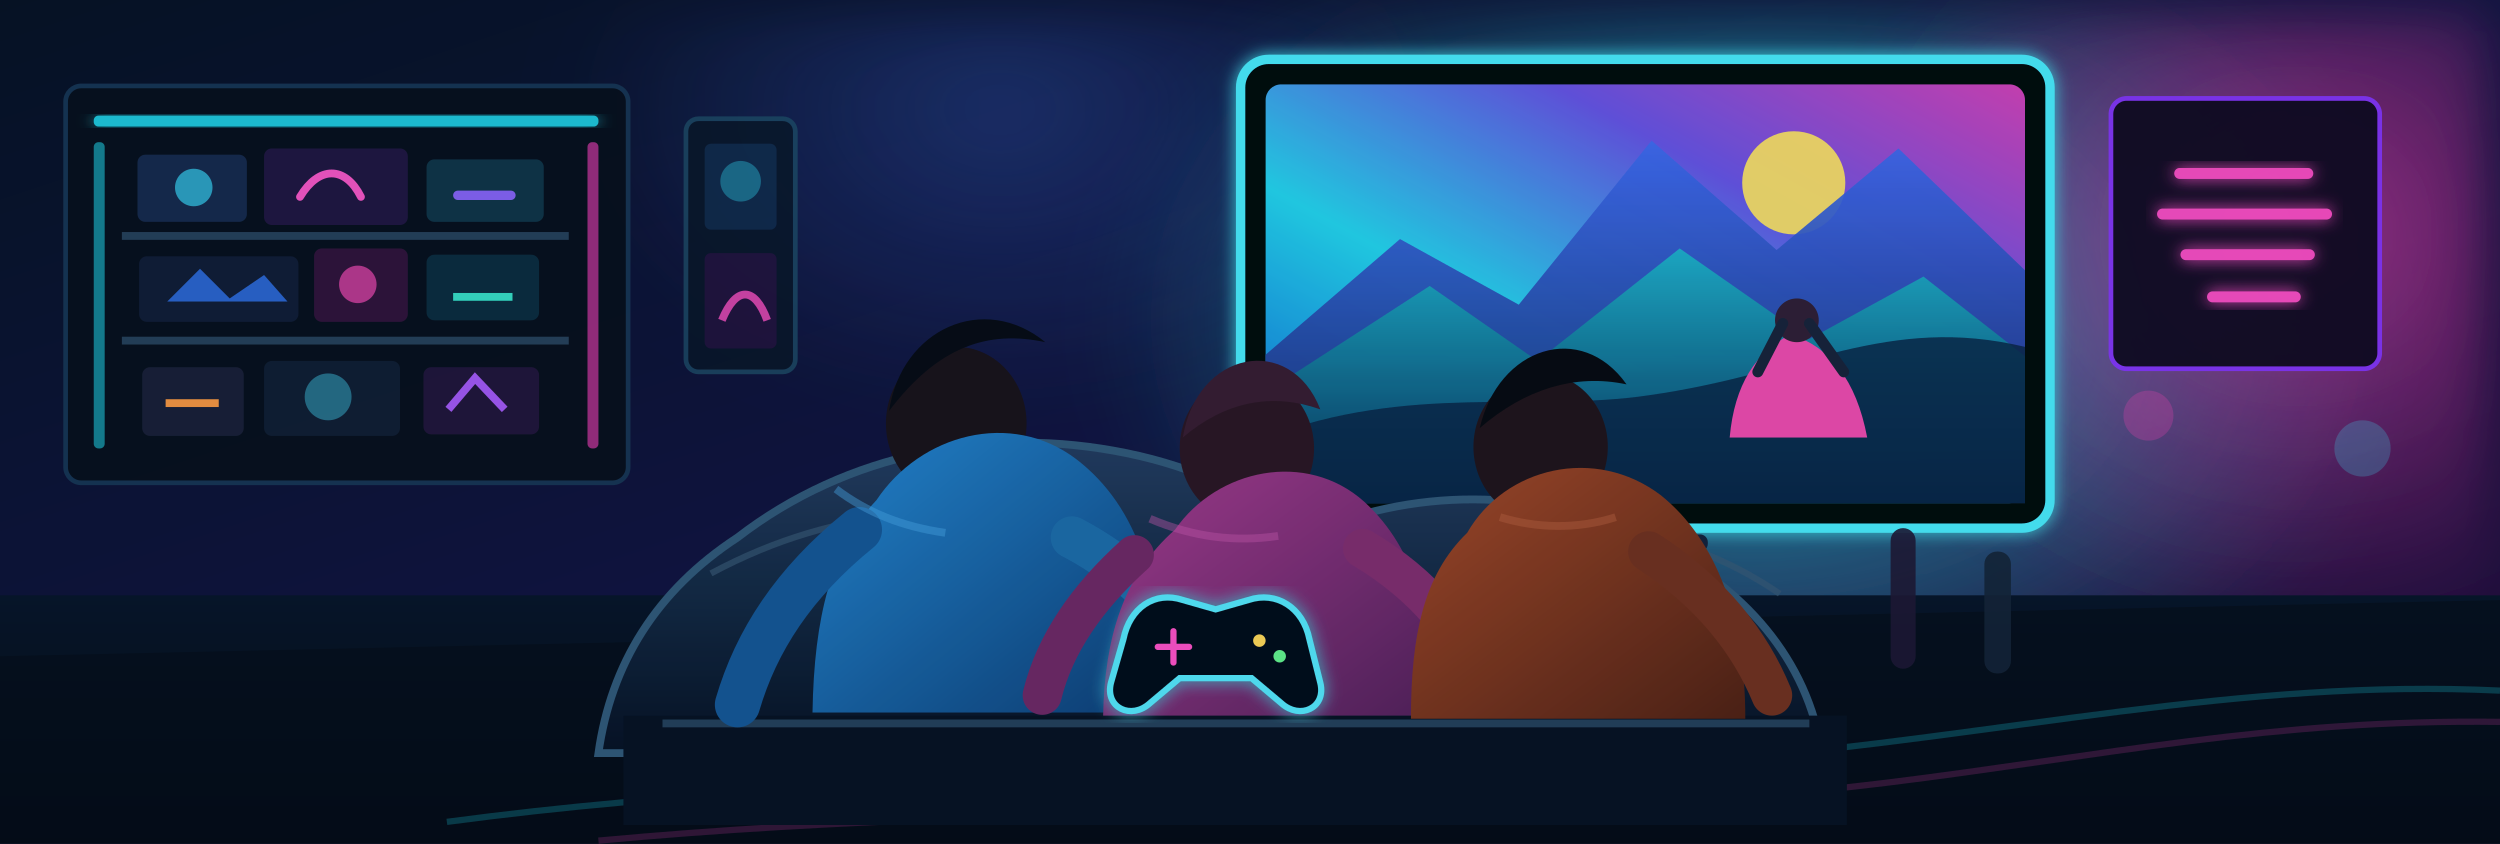
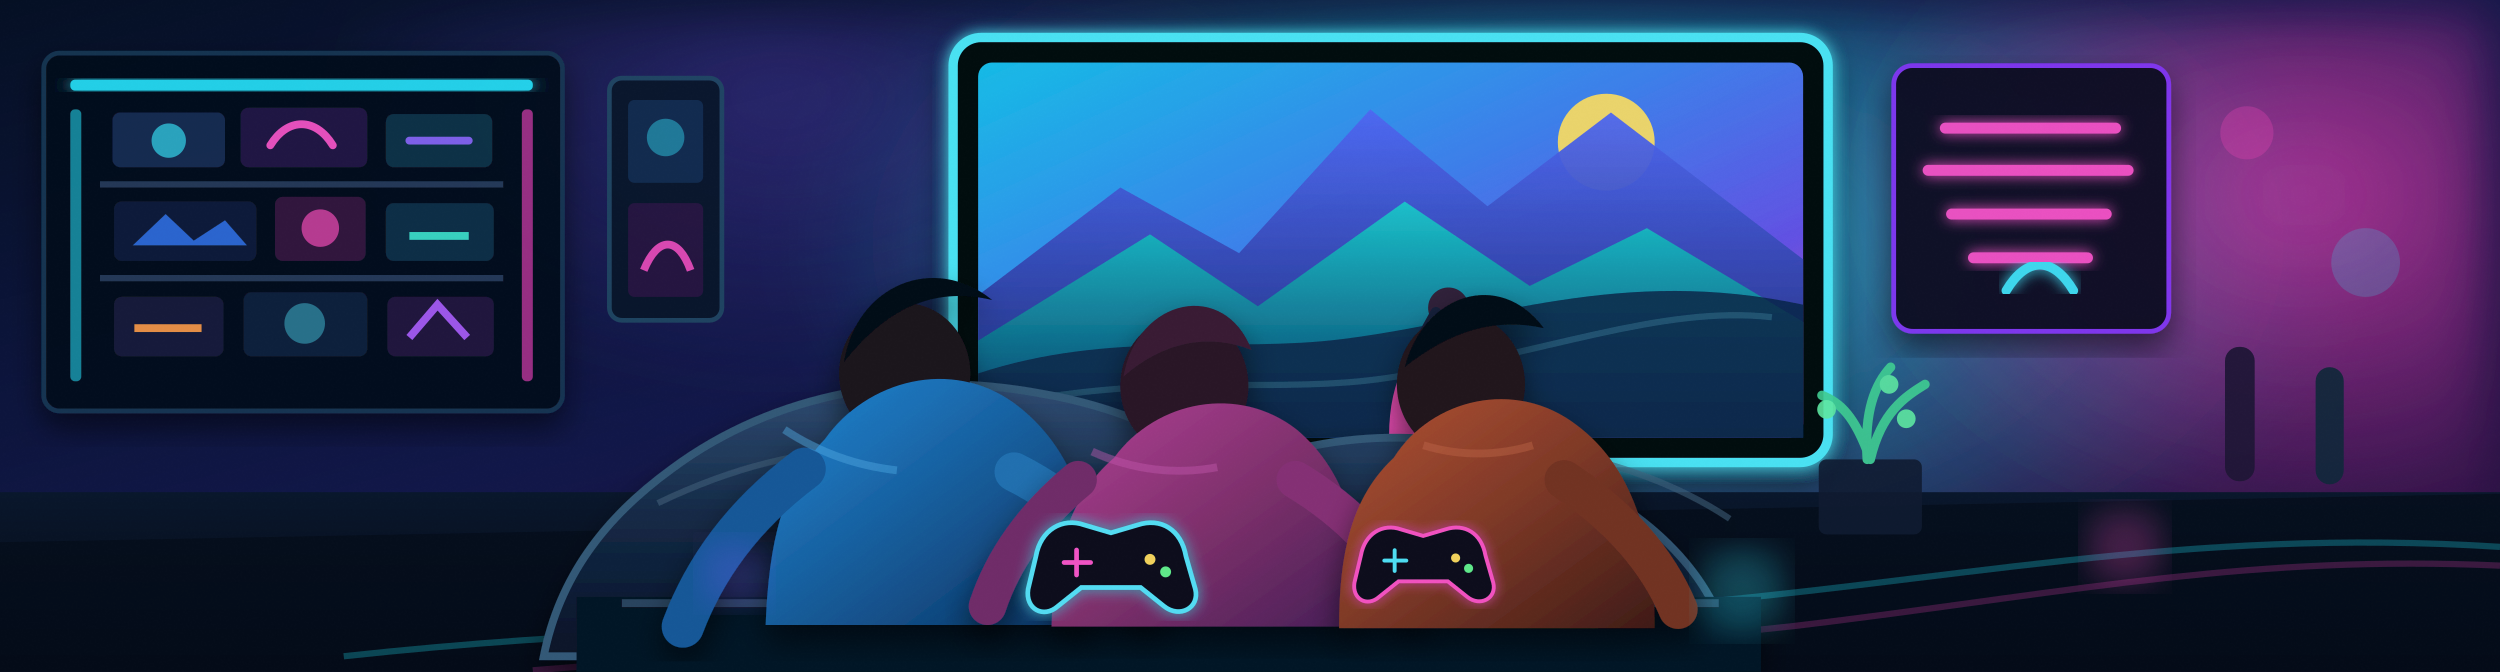
- <svg xmlns="http://www.w3.org/2000/svg" viewBox="0 0 1600 540" role="img" aria-labelledby="title desc">
+ <svg xmlns="http://www.w3.org/2000/svg" viewBox="0 0 1600 430" role="img" aria-labelledby="title desc">
  <defs>
    <linearGradient id="wall" x1="0" y1="0" x2="1" y2="1">
-       <stop stop-color="#061226" />
-       <stop offset=".48" stop-color="#101442" />
-       <stop offset="1" stop-color="#280b3d" />
+       <stop stop-color="#041024" />
+       <stop offset=".45" stop-color="#11174b" />
+       <stop offset="1" stop-color="#310e43" />
    </linearGradient>
    <linearGradient id="floor" x1="0" y1="0" x2="0" y2="1">
-       <stop stop-color="#07162b" />
-       <stop offset="1" stop-color="#020914" />
-     </linearGradient>
-     <linearGradient id="screen" x1="0" y1="1" x2="1" y2="0">
-       <stop stop-color="#0f5fd9" />
-       <stop offset=".38" stop-color="#23d6f1" />
-       <stop offset=".69" stop-color="#6655e8" />
-       <stop offset="1" stop-color="#d342bb" />
-     </linearGradient>
-     <linearGradient id="mountain1" x1="0" y1="1" x2="0" y2="0">
-       <stop stop-color="#132b68" />
-       <stop offset="1" stop-color="#3d6cf5" />
-     </linearGradient>
-     <linearGradient id="mountain2" x1="0" y1="1" x2="0" y2="0">
-       <stop stop-color="#062f58" />
-       <stop offset="1" stop-color="#1cb7d0" />
+       <stop stop-color="#09172c" />
+       <stop offset="1" stop-color="#020711" />
+     </linearGradient>
+     <linearGradient id="screenSky" x1="0" y1="0" x2="1" y2="1">
+       <stop stop-color="#17c6f2" />
+       <stop offset=".38" stop-color="#3b8df7" />
+       <stop offset=".73" stop-color="#6755ef" />
+       <stop offset="1" stop-color="#dc4ab7" />
+     </linearGradient>
+     <linearGradient id="mountainA" x1="0" y1="1" x2="0" y2="0">
+       <stop stop-color="#17266e" />
+       <stop offset="1" stop-color="#536dff" />
+     </linearGradient>
+     <linearGradient id="mountainB" x1="0" y1="1" x2="0" y2="0">
+       <stop stop-color="#073b67" />
+       <stop offset="1" stop-color="#1bd0d5" />
    </linearGradient>
    <linearGradient id="sofa" x1="0" y1="0" x2="0" y2="1">
-       <stop stop-color="#233d63" />
-       <stop offset=".55" stop-color="#112742" />
-       <stop offset="1" stop-color="#071226" />
-     </linearGradient>
-     <linearGradient id="hoodieBlue" x1="0" y1="0" x2="1" y2="1">
-       <stop stop-color="#248bd9" />
-       <stop offset="1" stop-color="#0d3f78" />
-     </linearGradient>
-     <linearGradient id="hoodiePink" x1="0" y1="0" x2="1" y2="1">
-       <stop stop-color="#a73c93" />
-       <stop offset="1" stop-color="#54225e" />
-     </linearGradient>
-     <linearGradient id="hoodieRust" x1="0" y1="0" x2="1" y2="1">
-       <stop stop-color="#a54a2b" />
-       <stop offset="1" stop-color="#502216" />
+       <stop stop-color="#315077" />
+       <stop offset=".48" stop-color="#142b49" />
+       <stop offset="1" stop-color="#071327" />
+     </linearGradient>
+     <linearGradient id="blueHood" x1="0" y1="0" x2="1" y2="1">
+       <stop stop-color="#238ee0" />
+       <stop offset=".5" stop-color="#1762a3" />
+       <stop offset="1" stop-color="#0a3566" />
+     </linearGradient>
+     <linearGradient id="pinkHood" x1="0" y1="0" x2="1" y2="1">
+       <stop stop-color="#bb429e" />
+       <stop offset=".52" stop-color="#853270" />
+       <stop offset="1" stop-color="#4a205a" />
+     </linearGradient>
+     <linearGradient id="rustHood" x1="0" y1="0" x2="1" y2="1">
+       <stop stop-color="#bc5735" />
+       <stop offset=".5" stop-color="#853b27" />
+       <stop offset="1" stop-color="#421c17" />
    </linearGradient>
    <radialGradient id="cyanGlow">
-       <stop stop-color="#35ebff" stop-opacity=".7" />
-       <stop offset="1" stop-color="#35ebff" stop-opacity="0" />
+       <stop stop-color="#2ceaff" stop-opacity=".78" />
+       <stop offset="1" stop-color="#2ceaff" stop-opacity="0" />
    </radialGradient>
    <radialGradient id="pinkGlow">
-       <stop stop-color="#ff40bd" stop-opacity=".6" />
-       <stop offset="1" stop-color="#ff40bd" stop-opacity="0" />
+       <stop stop-color="#ff43c5" stop-opacity=".66" />
+       <stop offset="1" stop-color="#ff43c5" stop-opacity="0" />
    </radialGradient>
-     <radialGradient id="blueGlow">
-       <stop stop-color="#4478ff" stop-opacity=".55" />
-       <stop offset="1" stop-color="#4478ff" stop-opacity="0" />
+     <radialGradient id="violetGlow">
+       <stop stop-color="#7856ff" stop-opacity=".55" />
+       <stop offset="1" stop-color="#7856ff" stop-opacity="0" />
    </radialGradient>
    <filter id="blur24">
      <feGaussianBlur stdDeviation="24" />
    </filter>
-     <filter id="blur10">
-       <feGaussianBlur stdDeviation="10" />
+     <filter id="blur12">
+       <feGaussianBlur stdDeviation="12" />
    </filter>
    <filter id="glow">
-       <feGaussianBlur stdDeviation="5" result="b" />
+       <feGaussianBlur stdDeviation="4.5" result="b" />
      <feMerge>
        <feMergeNode in="b" />
        <feMergeNode in="SourceGraphic" />
      </feMerge>
    </filter>
-     <filter id="soft">
-       <feGaussianBlur stdDeviation="1.1" />
+     <filter id="shadow">
+       <feDropShadow dx="0" dy="10" stdDeviation="10" flood-color="#000" flood-opacity=".55" />
+     </filter>
+     <filter id="grain" x="-10%" y="-10%" width="120%" height="120%">
+       <feTurbulence type="fractalNoise" baseFrequency=".75" numOctaves="2" seed="8" result="n" />
+       <feColorMatrix in="n" type="saturate" values="0" result="m" />
+       <feComponentTransfer in="m">
+         <feFuncA type="table" tableValues="0 .085" />
+       </feComponentTransfer>
    </filter>
  </defs>
-   <rect width="1600" height="540" fill="url(#wall)" />
-   <ellipse cx="1125" cy="205" rx="420" ry="290" fill="url(#cyanGlow)" filter="url(#blur24)" />
-   <ellipse cx="1470" cy="150" rx="300" ry="260" fill="url(#pinkGlow)" filter="url(#blur24)" />
-   <ellipse cx="640" cy="70" rx="280" ry="190" fill="url(#blueGlow)" filter="url(#blur24)" opacity=".52" />
-   <g opacity=".96">
-     <rect x="42" y="55" width="360" height="254" rx="10" fill="#07101e" stroke="#173657" stroke-width="3" />
-     <rect x="60" y="74" width="323" height="7" rx="3" fill="#22e8ff" opacity=".88" filter="url(#glow)" />
-     <rect x="60" y="91" width="7" height="196" rx="3" fill="#22e8ff" opacity=".55" />
-     <rect x="376" y="91" width="7" height="196" rx="3" fill="#ff42c5" opacity=".62" />
-     <path d="M78 151h286M78 218h286" stroke="#27435e" stroke-width="5" />
-     <g>
-       <rect x="88" y="99" width="70" height="43" rx="5" fill="#172b50" />
-       <rect x="169" y="95" width="92" height="49" rx="5" fill="#211744" />
-       <rect x="273" y="102" width="75" height="40" rx="5" fill="#10364b" />
-       <circle cx="124" cy="120" r="12" fill="#39ddff" opacity=".7" />
-       <path d="M192 126c12-20 29-20 39 0" fill="none" stroke="#ff59cf" stroke-width="5" stroke-linecap="round" />
-       <path d="M293 125h34" stroke="#8a67ff" stroke-width="6" stroke-linecap="round" />
-     </g>
-     <g>
-       <rect x="89" y="164" width="102" height="42" rx="5" fill="#111d38" />
-       <rect x="201" y="159" width="60" height="47" rx="5" fill="#32143d" />
-       <rect x="273" y="163" width="72" height="42" rx="5" fill="#0b2d42" />
-       <path d="M107 193l21-21 19 19 22-15 15 17z" fill="#2c68d6" />
-       <circle cx="229" cy="182" r="12" fill="#fa4ab9" opacity=".72" />
-       <path d="M290 190h38" stroke="#39e6cf" stroke-width="5" />
-     </g>
-     <g>
-       <rect x="91" y="235" width="65" height="44" rx="5" fill="#1a2039" />
-       <rect x="169" y="231" width="87" height="48" rx="5" fill="#101e35" />
-       <rect x="271" y="235" width="74" height="43" rx="5" fill="#21163d" />
-       <path d="M106 258h34" stroke="#ff9c45" stroke-width="5" />
-       <circle cx="210" cy="254" r="15" fill="#46ddff" opacity=".44" />
-       <path d="M287 262l17-20 19 20" fill="none" stroke="#a95cff" stroke-width="5" />
-     </g>
-   </g>
-   <g opacity=".82">
-     <rect x="439" y="76" width="70" height="162" rx="8" fill="#09172a" stroke="#1d4c69" stroke-width="3" />
-     <rect x="451" y="92" width="46" height="55" rx="4" fill="#102d4e" />
-     <circle cx="474" cy="116" r="13" fill="#31e4ff" opacity=".45" />
-     <rect x="451" y="162" width="46" height="61" rx="4" fill="#251340" />
-     <path d="M462 205c9-22 21-22 29 0" fill="none" stroke="#ff4fc5" stroke-width="5" />
-   </g>
-   <g>
-     <rect x="794" y="38" width="518" height="300" rx="18" fill="#020711" stroke="#49edff" stroke-width="6" filter="url(#glow)" />
-     <rect x="810" y="54" width="486" height="268" rx="10" fill="url(#screen)" />
-     <circle cx="1148" cy="117" r="33" fill="#ffe765" opacity=".92" />
-     <path d="M810 227l86-74 76 42 85-105 80 70 78-65 81 78v149H810z" fill="url(#mountain1)" opacity=".93" />
-     <path d="M810 251l105-68 69 48 91-72 83 58 73-40 65 51v94H810z" fill="url(#mountain2)" opacity=".94" />
-     <path d="M810 280c92-35 171-16 245-27 99-14 153-52 241-31v100H810z" fill="#082447" opacity=".82" />
-     <path d="M1107 280c3-34 17-55 39-66 25 8 42 29 49 66z" fill="#ef4cb2" />
-     <circle cx="1150" cy="205" r="14" fill="#302038" />
-     <path d="M1141 207l-16 31M1158 207l22 31" stroke="#18243d" stroke-width="7" stroke-linecap="round" />
-     <rect x="1010" y="342" width="83" height="11" rx="5" fill="#13233f" />
-     <path d="M1052 339v34" stroke="#243f5e" stroke-width="10" />
-     <path d="M965 375h175" stroke="#25e9ff" stroke-width="5" filter="url(#glow)" />
+   <rect width="1600" height="430" fill="url(#wall)" />
+   <ellipse cx="1010" cy="155" rx="500" ry="265" fill="url(#cyanGlow)" filter="url(#blur24)" />
+   <ellipse cx="1475" cy="125" rx="310" ry="230" fill="url(#pinkGlow)" filter="url(#blur24)" />
+   <ellipse cx="500" cy="60" rx="300" ry="190" fill="url(#violetGlow)" filter="url(#blur24)" opacity=".55" />
+   <g opacity=".94" filter="url(#shadow)">
+     <rect x="28" y="34" width="332" height="229" rx="10" fill="#06101f" stroke="#173757" stroke-width="3" />
+     <rect x="45" y="51" width="296" height="7" rx="3" fill="#27e8ff" filter="url(#glow)" />
+     <rect x="45" y="70" width="7" height="174" rx="3" fill="#27e8ff" opacity=".6" />
+     <rect x="334" y="70" width="7" height="174" rx="3" fill="#ff45c7" opacity=".65" />
+     <path d="M64 118h258M64 178h258" stroke="#263e5c" stroke-width="4" />
+     <rect x="72" y="72" width="72" height="35" rx="5" fill="#172d55" />
+     <circle cx="108" cy="90" r="11" fill="#38e9ff" opacity=".72" />
+     <rect x="154" y="69" width="81" height="38" rx="5" fill="#231847" />
+     <path d="M173 93c11-18 29-18 40 0" fill="none" stroke="#ff59cf" stroke-width="5" stroke-linecap="round" />
+     <rect x="247" y="73" width="68" height="34" rx="5" fill="#0e354a" />
+     <path d="M262 90h38" stroke="#8b6bff" stroke-width="5" stroke-linecap="round" />
+     <rect x="73" y="129" width="91" height="38" rx="5" fill="#111f3b" />
+     <path d="M85 157l21-20 18 17 20-13 14 16z" fill="#2d6fe3" />
+     <rect x="176" y="126" width="58" height="41" rx="5" fill="#351640" />
+     <circle cx="205" cy="146" r="12" fill="#fa4cbb" opacity=".76" />
+     <rect x="247" y="130" width="69" height="37" rx="5" fill="#0c3148" />
+     <path d="M262 151h38" stroke="#3de9d1" stroke-width="5" />
+     <rect x="73" y="190" width="70" height="38" rx="5" fill="#171f3a" />
+     <path d="M86 210h43" stroke="#ff9d48" stroke-width="5" />
+     <rect x="156" y="187" width="79" height="41" rx="5" fill="#10223c" />
+     <circle cx="195" cy="207" r="13" fill="#47e5ff" opacity=".46" />
+     <rect x="248" y="190" width="68" height="38" rx="5" fill="#211641" />
+     <path d="M262 216l18-21 19 21" fill="none" stroke="#ad60ff" stroke-width="5" />
+   </g>
+   <g opacity=".88">
+     <rect x="390" y="50" width="72" height="155" rx="8" fill="#071528" stroke="#214d68" stroke-width="3" />
+     <rect x="402" y="64" width="48" height="53" rx="4" fill="#102f51" />
+     <circle cx="426" cy="88" r="12" fill="#32e7ff" opacity=".5" />
+     <rect x="402" y="130" width="48" height="60" rx="4" fill="#281441" />
+     <path d="M412 173c9-22 22-22 30 0" fill="none" stroke="#ff52c7" stroke-width="5" />
+     <path d="M507 47v170" stroke="#6d4cff" stroke-width="5" opacity=".55" filter="url(#glow)" />
+   </g>
+   <g filter="url(#shadow)">
+     <rect x="610" y="24" width="560" height="272" rx="18" fill="#020711" stroke="#4eeeff" stroke-width="6" filter="url(#glow)" />
+     <rect x="626" y="40" width="528" height="240" rx="9" fill="url(#screenSky)" />
+     <circle cx="1028" cy="91" r="31" fill="#ffe469" opacity=".96" />
+     <path d="M626 189l91-69 76 42 84-92 75 62 79-60 123 94v114H626z" fill="url(#mountainA)" opacity=".95" />
+     <path d="M626 218l110-68 69 46 94-67 80 54 75-37 100 60v74H626z" fill="url(#mountainB)" opacity=".96" />
+     <path d="M626 239c85-28 163-13 233-22 96-12 178-47 295-22v85H626z" fill="#082448" opacity=".82" />
+     <path d="M889 279c0-37 14-61 38-74 26 9 44 33 51 74z" fill="#f050b8" />
+     <circle cx="927" cy="197" r="13" fill="#33203a" />
+     <path d="M919 200l-16 29M936 200l21 29" stroke="#17223d" stroke-width="7" stroke-linecap="round" />
+     <path d="M652 257c98-18 168-5 235-15 100-15 176-47 247-39" fill="none" stroke="#9ef7ff" stroke-opacity=".18" stroke-width="4" />
+     <rect x="845" y="301" width="84" height="10" rx="5" fill="#132640" />
+     <path d="M887 296v32" stroke="#2a4562" stroke-width="10" />
+     <path d="M800 330h176" stroke="#25eaff" stroke-width="5" filter="url(#glow)" />
  </g>
  <g opacity=".95">
-     <rect x="1351" y="63" width="172" height="173" rx="10" fill="#100a23" stroke="#8436ff" stroke-width="3" />
-     <path d="M1395 111h82M1384 137h105M1399 163h79M1416 190h53" stroke="#ff50ca" stroke-width="7" stroke-linecap="round" filter="url(#glow)" />
-     <circle cx="1375" cy="266" r="16" fill="#ff43bc" opacity=".28" />
-     <circle cx="1512" cy="287" r="18" fill="#41e6ff" opacity=".25" />
-   </g>
-   <rect y="381" width="1600" height="159" fill="url(#floor)" />
-   <path d="M0 420L1600 384V540H0z" fill="#040d1b" opacity=".68" />
-   <path d="M286 526c300-40 579-20 818-40 179-15 330-52 496-44" fill="none" stroke="#22e7ff" stroke-opacity=".23" stroke-width="4" />
-   <path d="M383 538c314-29 590-8 824-37 138-17 248-41 393-39" fill="none" stroke="#ff45c5" stroke-opacity=".19" stroke-width="4" />
-   <g>
-     <path d="M472 344c70-54 161-72 249-54 44 9 83 27 113 53 68-31 150-32 220 2 63 30 103 78 112 137H383c8-57 37-104 89-138z" fill="url(#sofa)" stroke="#315a7c" stroke-width="5" />
-     <path d="M399 458h783v70H399z" fill="#061225" />
-     <path d="M424 463h734" stroke="#24415d" stroke-width="5" />
-     <path d="M455 367c41-22 82-34 126-38M1028 337c42 7 79 21 111 43" fill="none" stroke="#395a78" stroke-width="4" opacity=".65" />
-   </g>
-   <g>
-     <ellipse cx="612" cy="271" rx="45" ry="49" fill="#19131c" />
-     <path d="M569 263c8-53 61-76 100-44-37-8-69 3-100 44z" fill="#060c17" />
-     <path d="M561 320c28-42 86-58 128-26 39 30 58 83 52 162H520c1-61 12-105 41-136z" fill="url(#hoodieBlue)" />
-     <path d="M550 339c-42 34-66 71-78 112" stroke="#155899" stroke-width="29" stroke-linecap="round" />
-     <path d="M686 344c44 23 76 59 91 100" stroke="#1c6ead" stroke-width="27" stroke-linecap="round" />
-     <path d="M535 313c20 15 42 24 70 28" fill="none" stroke="#49a8ea" stroke-width="5" opacity=".45" />
-   </g>
-   <g>
-     <ellipse cx="798" cy="287" rx="43" ry="47" fill="#2a1726" />
-     <path d="M757 280c9-56 69-67 88-18-31-11-61-5-88 18z" fill="#371d34" />
-     <path d="M752 339c27-39 84-51 121-18 34 31 46 78 40 137H706c1-50 13-90 46-119z" fill="url(#hoodiePink)" />
-     <path d="M726 355c-30 27-51 57-59 90" stroke="#6f2968" stroke-width="25" stroke-linecap="round" />
-     <path d="M872 351c39 23 65 55 79 89" stroke="#812f72" stroke-width="25" stroke-linecap="round" />
-     <path d="M736 332c28 12 55 15 82 11" fill="none" stroke="#ca59b3" stroke-width="5" opacity=".42" />
-   </g>
-   <g>
-     <ellipse cx="986" cy="286" rx="43" ry="47" fill="#20151d" />
-     <path d="M947 274c12-52 65-69 94-28-33-7-65 3-94 28z" fill="#070b14" />
-     <path d="M939 341c24-42 82-56 124-24 36 29 54 79 54 143H903c0-53 8-92 36-119z" fill="url(#hoodieRust)" />
-     <path d="M1055 353c40 26 65 58 79 92" stroke="#713222" stroke-width="26" stroke-linecap="round" />
-     <path d="M960 331c23 7 49 8 74 0" fill="none" stroke="#c16745" stroke-width="5" opacity=".4" />
-   </g>
-   <g transform="translate(719 391)" filter="url(#glow)">
-     <path d="M0 18c4-20 20-31 38-25l21 6 21-6c18-6 35 5 39 25l7 28c4 16-13 24-25 13L82 43H36L17 59C5 70-12 62-8 46z" fill="#06101f" stroke="#55e9ff" stroke-width="4" />
-     <path d="M22 23h20M32 13v20" stroke="#ff53cb" stroke-width="4" stroke-linecap="round" />
-     <circle cx="87" cy="19" r="4" fill="#ffd95a" />
-     <circle cx="100" cy="29" r="4" fill="#64f490" />
+     <rect x="1212" y="42" width="176" height="170" rx="12" fill="#100922" stroke="#8739ff" stroke-width="3" filter="url(#shadow)" />
+     <path d="M1245 82h109M1234 109h128M1249 137h99M1263 165h73" stroke="#ff55ce" stroke-width="7" stroke-linecap="round" filter="url(#glow)" />
+     <path d="M1284 186c13-22 30-22 43 0" fill="none" stroke="#41eaff" stroke-width="6" stroke-linecap="round" filter="url(#glow)" />
+     <circle cx="1438" cy="85" r="17" fill="#ff46bf" opacity=".3" />
+     <circle cx="1514" cy="168" r="22" fill="#38e8ff" opacity=".22" />
+     <rect x="1424" y="222" width="19" height="86" rx="9" fill="#211638" />
+     <path d="M1433 225v76" stroke="#ff45c3" stroke-width="7" filter="url(#glow)" />
+     <rect x="1482" y="235" width="18" height="75" rx="9" fill="#13283e" />
+     <path d="M1491 238v65" stroke="#3aeaff" stroke-width="7" filter="url(#glow)" />
+   </g>
+   <rect y="315" width="1600" height="115" fill="url(#floor)" />
+   <path d="M0 347L1600 316V430H0z" fill="#030c19" opacity=".72" />
+   <path d="M220 420c314-34 579-11 828-31 201-16 349-52 552-39" fill="none" stroke="#21e9ff" stroke-opacity=".28" stroke-width="4" />
+   <path d="M341 429c330-28 598-1 829-31 160-20 273-43 430-36" fill="none" stroke="#ff45c4" stroke-opacity=".23" stroke-width="4" />
+   <g filter="url(#shadow)">
+     <path d="M430 300c66-49 152-64 237-48 47 8 88 26 119 50 70-30 151-29 217 2 60 29 96 69 105 116H348c10-50 38-88 82-120z" fill="url(#sofa)" stroke="#355d7c" stroke-width="5" />
+     <path d="M369 382h758v48H369z" fill="#061226" />
+     <path d="M398 386h702" stroke="#294762" stroke-width="5" />
+     <path d="M421 322c48-23 92-34 139-35M991 288c43 8 83 22 116 44" fill="none" stroke="#456781" stroke-width="4" opacity=".55" />
+   </g>
+   <g filter="url(#shadow)">
+     <ellipse cx="579" cy="239" rx="42" ry="45" fill="#1c151d" />
+     <path d="M540 232c8-50 58-70 95-40-34-8-65 2-95 40z" fill="#050b15" />
+     <path d="M528 281c27-38 81-52 121-23 38 28 55 75 50 142H490c2-53 11-91 38-119z" fill="url(#blueHood)" />
+     <path d="M515 300c-40 30-64 64-78 101" stroke="#175c9f" stroke-width="27" stroke-linecap="round" />
+     <path d="M649 302c38 19 68 49 84 84" stroke="#2175b8" stroke-width="25" stroke-linecap="round" />
+     <path d="M502 275c23 15 46 23 72 26" fill="none" stroke="#55b7f4" stroke-width="5" opacity=".42" />
+   </g>
+   <g filter="url(#shadow)">
+     <ellipse cx="758" cy="247" rx="41" ry="45" fill="#2b1727" />
+     <path d="M719 241c9-51 65-62 82-17-28-11-57-5-82 17z" fill="#3a1e35" />
+     <path d="M713 293c27-37 80-47 117-18 32 27 44 69 40 126H673c1-47 12-84 40-108z" fill="url(#pinkHood)" />
+     <path d="M690 307c-29 24-48 51-58 81" stroke="#752d6d" stroke-width="24" stroke-linecap="round" />
+     <path d="M829 307c35 21 61 49 75 79" stroke="#8c337a" stroke-width="24" stroke-linecap="round" />
+     <path d="M699 289c26 12 54 15 80 10" fill="none" stroke="#d160bb" stroke-width="5" opacity=".4" />
+   </g>
+   <g filter="url(#shadow)">
+     <ellipse cx="935" cy="246" rx="41" ry="45" fill="#21161d" />
+     <path d="M899 235c12-47 61-63 89-25-31-7-60 2-89 25z" fill="#060a13" />
+     <path d="M892 293c24-38 78-51 117-21 35 26 50 72 50 130H857c0-48 8-84 35-109z" fill="url(#rustHood)" />
+     <path d="M1001 307c36 24 60 52 73 83" stroke="#783423" stroke-width="25" stroke-linecap="round" />
+     <path d="M911 285c23 7 47 7 70 0" fill="none" stroke="#cf704c" stroke-width="5" opacity=".38" />
+   </g>
+   <g transform="translate(663 341)" filter="url(#glow)">
+     <path d="M0 15c3-17 17-25 31-20l17 5 17-5c15-5 28 3 31 20l6 21c3 12-10 19-20 11L67 35H29L14 47C5 55-7 49-5 36z" fill="#07111f" stroke="#58e9ff" stroke-width="3" />
+     <path d="M18 19h17M26 11v16" stroke="#ff58ce" stroke-width="3" stroke-linecap="round" />
+     <circle cx="73" cy="17" r="3.5" fill="#ffdd5f" />
+     <circle cx="83" cy="25" r="3.5" fill="#65f590" />
+   </g>
+   <g transform="translate(871 343) scale(.83)" filter="url(#glow)">
+     <path d="M0 15c3-17 17-25 31-20l17 5 17-5c15-5 28 3 31 20l6 21c3 12-10 19-20 11L67 35H29L14 47C5 55-7 49-5 36z" fill="#07111f" stroke="#ff57ca" stroke-width="3" />
+     <path d="M18 19h17M26 11v16" stroke="#52eaff" stroke-width="3" stroke-linecap="round" />
+     <circle cx="73" cy="17" r="3.5" fill="#ffdd5f" />
+     <circle cx="83" cy="25" r="3.5" fill="#65f590" />
  </g>
  <g opacity=".9">
-     <rect x="1210" y="338" width="16" height="90" rx="8" fill="#1e1836" />
-     <path d="M1218 340v80" stroke="#ff42bd" stroke-width="6" filter="url(#glow)" />
-     <rect x="1270" y="353" width="17" height="78" rx="8" fill="#14253a" />
-     <path d="M1278 355v68" stroke="#38eaff" stroke-width="6" filter="url(#glow)" />
-     <path d="M1344 397h120" stroke="#754dff" stroke-width="5" filter="url(#glow)" />
-   </g>
-   <rect width="1600" height="540" fill="#020712" opacity=".08" />
+     <rect x="1164" y="294" width="66" height="48" rx="5" fill="#101c32" />
+     <path d="M1197 294c-10-28-19-36-31-41M1197 294c7-30 22-40 35-48M1195 294c-2-31 5-48 15-59" fill="none" stroke="#42d899" stroke-width="6" stroke-linecap="round" />
+     <circle cx="1220" cy="268" r="6" fill="#62f4a9" />
+     <circle cx="1169" cy="262" r="6" fill="#62f4a9" />
+     <circle cx="1209" cy="246" r="6" fill="#62f4a9" />
+   </g>
+   <g opacity=".28">
+     <circle cx="1360" cy="350" r="25" fill="#ff50c8" filter="url(#blur12)" />
+     <circle cx="1115" cy="378" r="28" fill="#37e9ff" filter="url(#blur12)" />
+     <circle cx="470" cy="367" r="22" fill="#725bff" filter="url(#blur12)" />
+   </g>
+   <rect width="1600" height="430" fill="#fff" filter="url(#grain)" opacity=".16" />
+   <rect width="1600" height="430" fill="#020711" opacity=".055" />
</svg>
